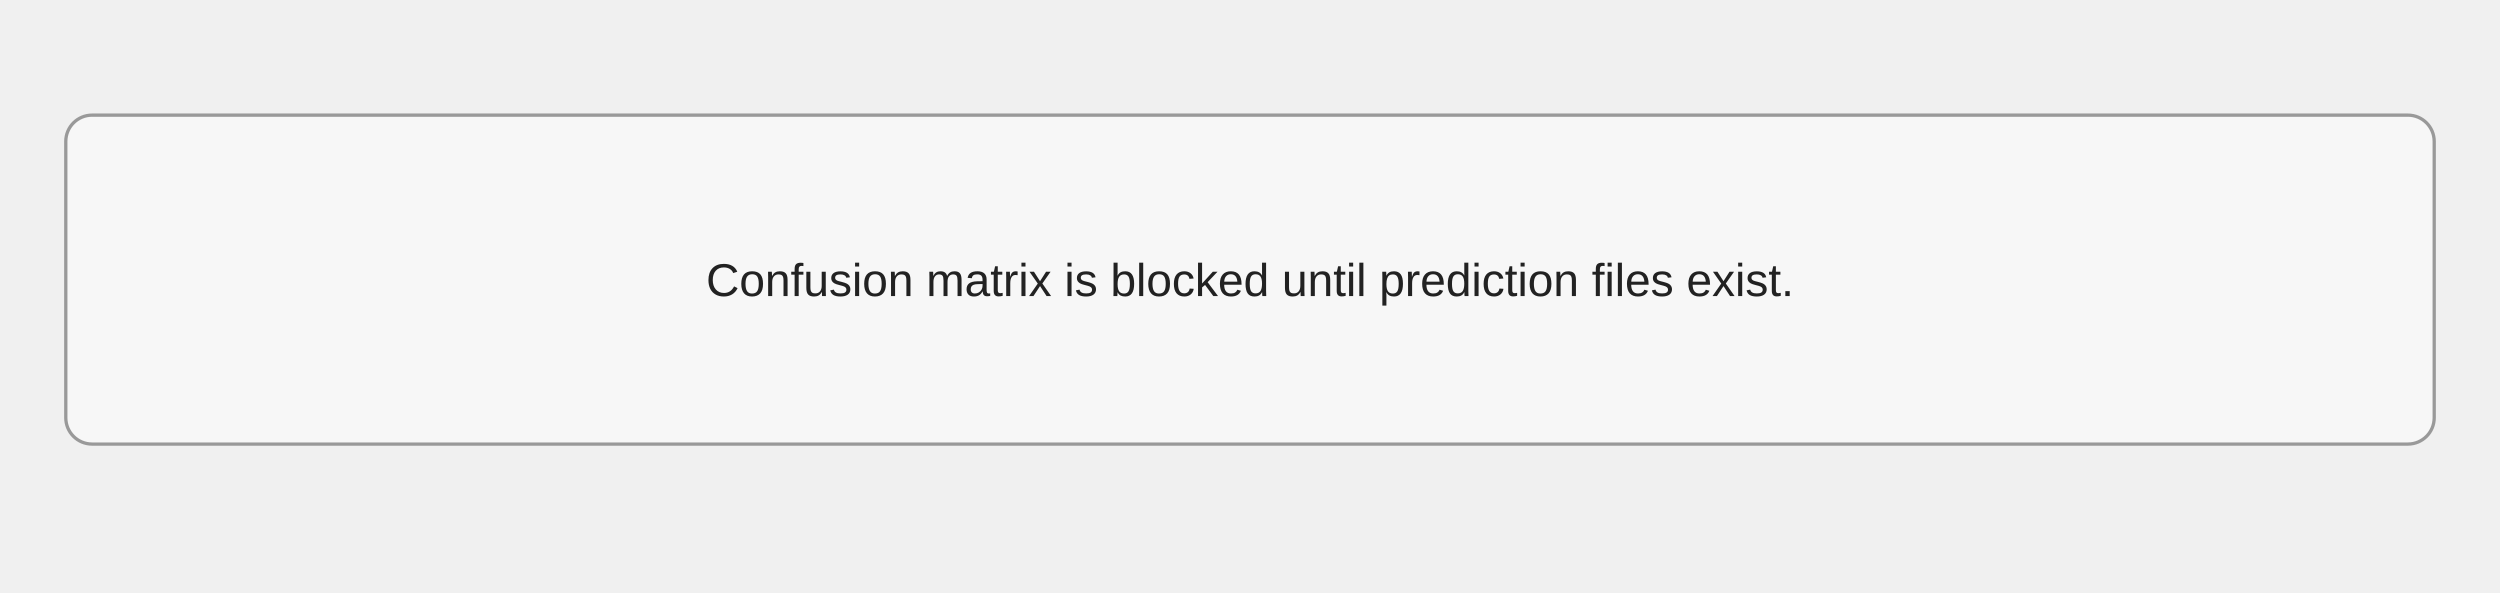
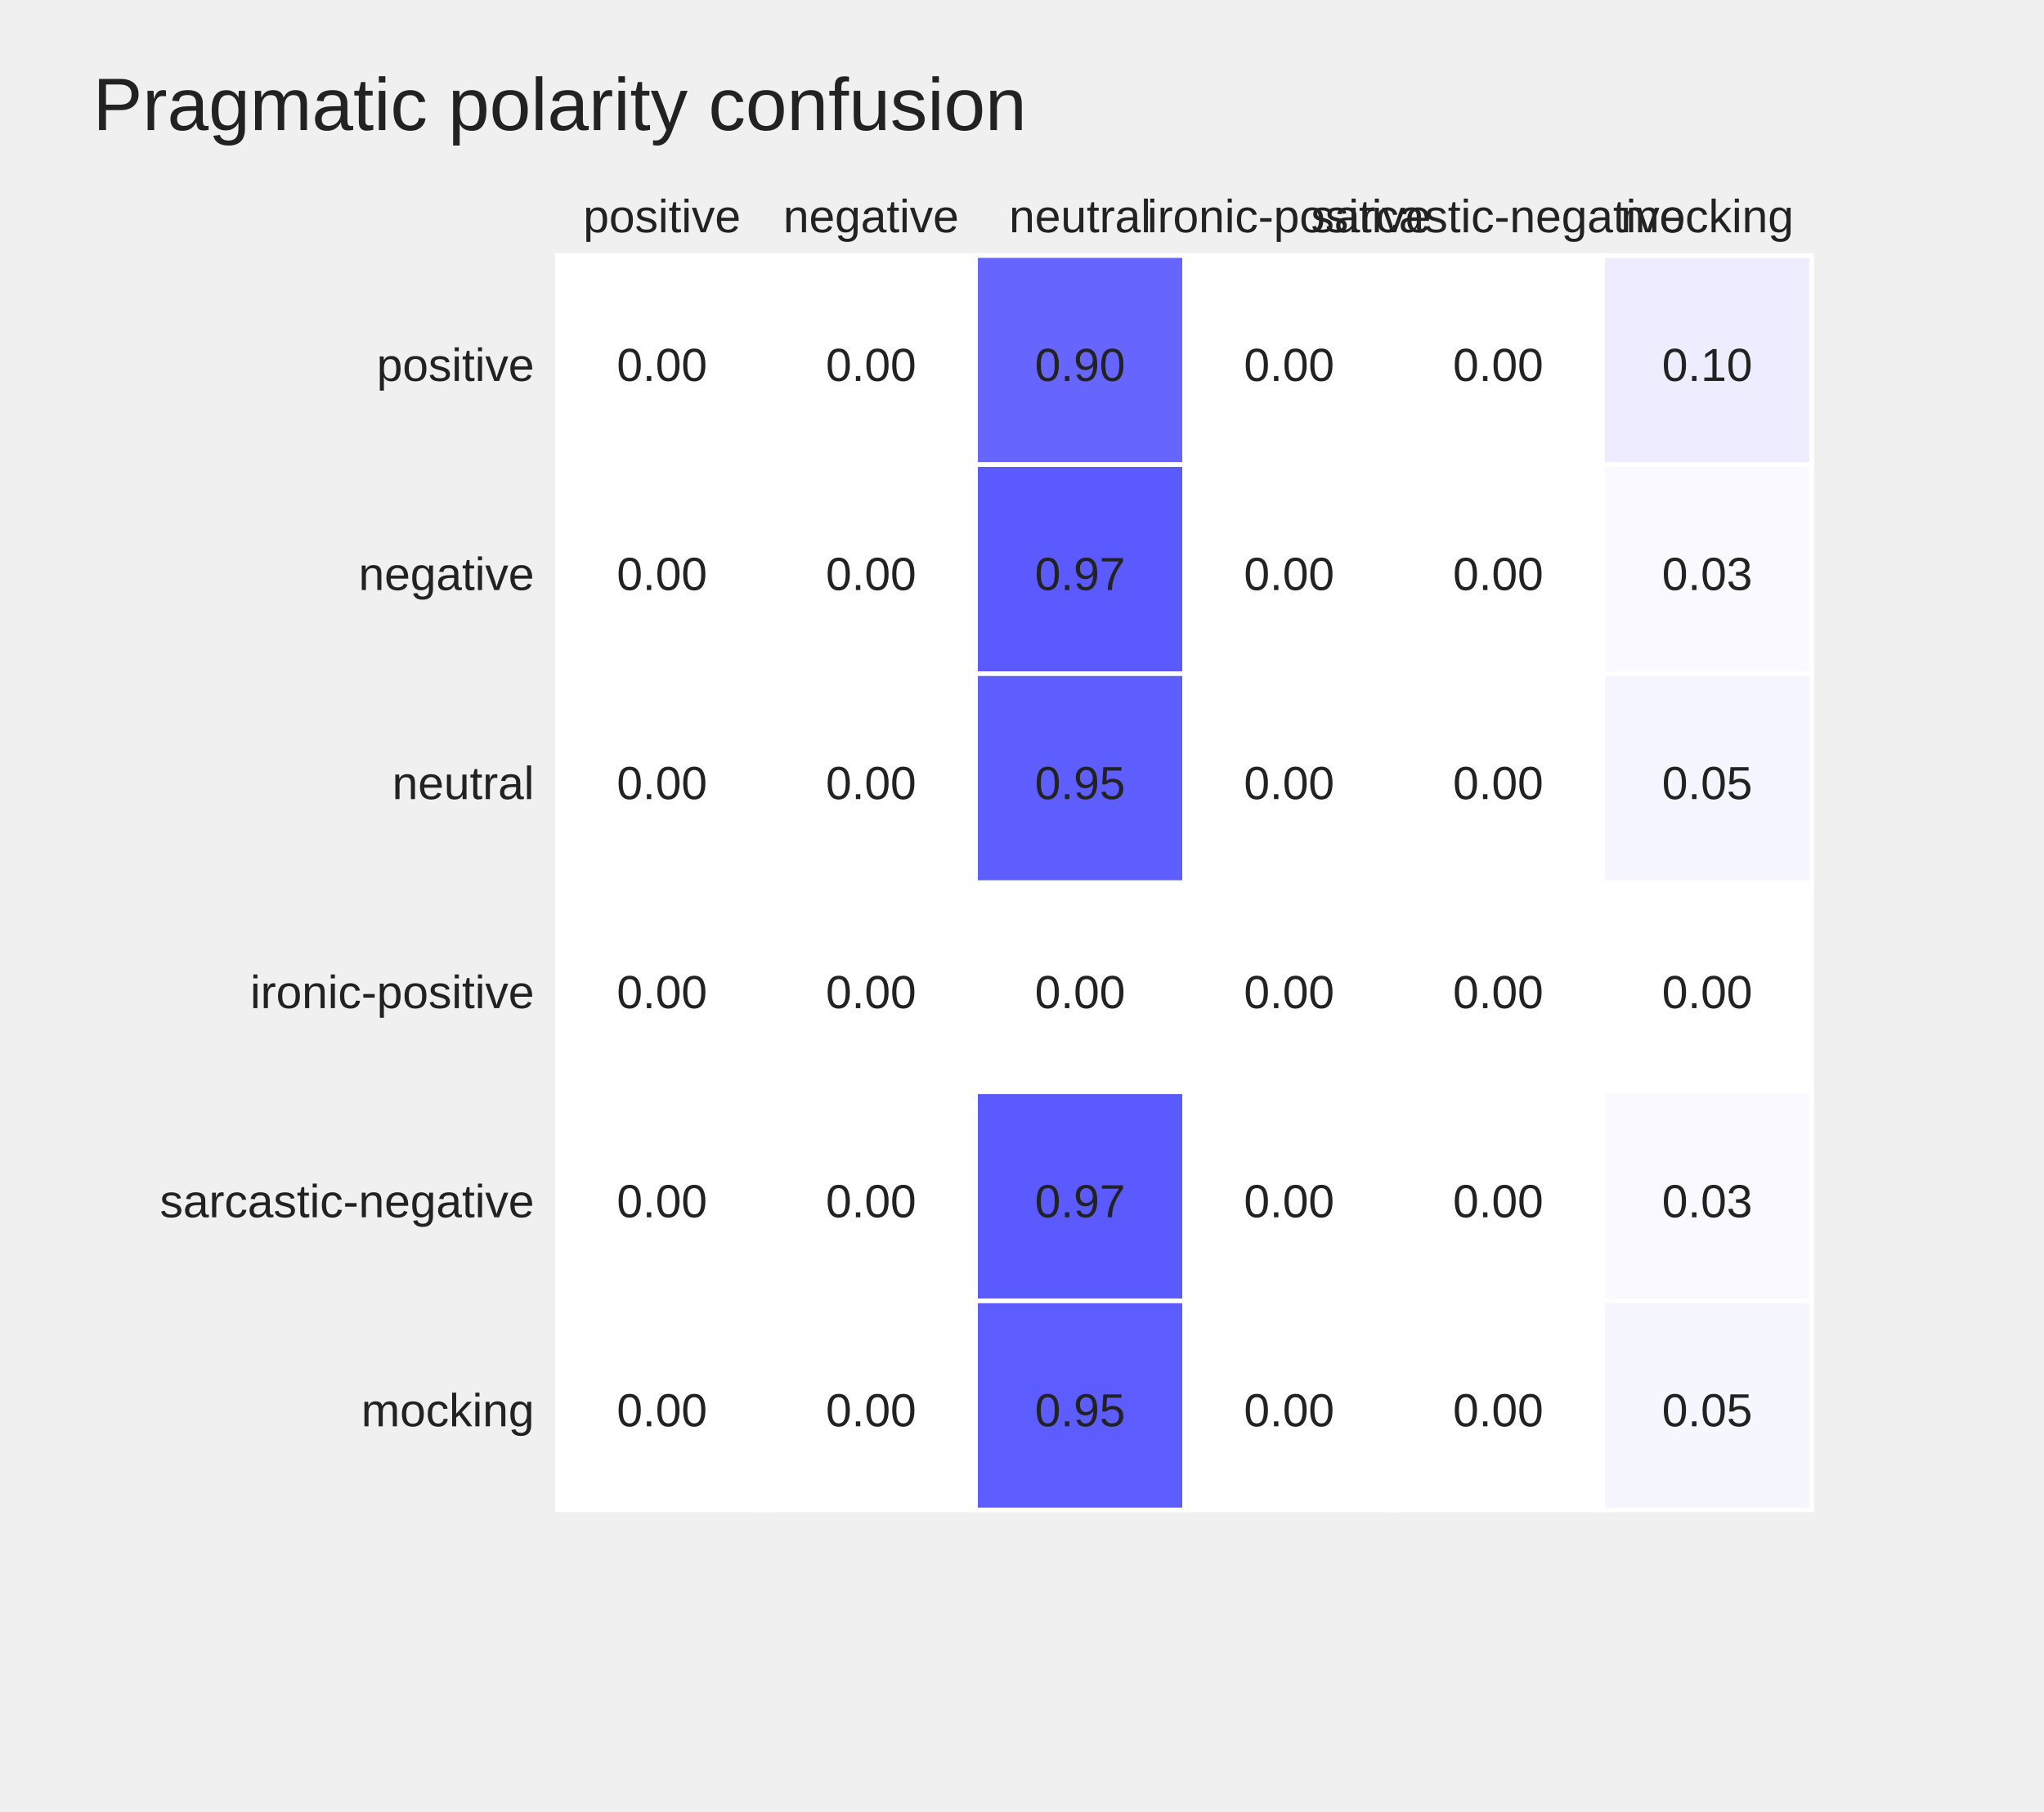
- <svg xmlns="http://www.w3.org/2000/svg" width="760" height="180" viewBox="0 0 760 180">
+ <svg xmlns="http://www.w3.org/2000/svg" width="440" height="390" viewBox="0 0 440 390">
  <defs>
    <marker id="arrow" markerWidth="10" markerHeight="8" refX="9" refY="4" orient="auto">
      <path d="M0,0 L10,4 L0,8 z" fill="#1f4e96" />
    </marker>
  </defs>
  <style>text{font-family:Arial,Helvetica,sans-serif;fill:#222}</style>
-   <rect x="20" y="35" width="720" height="100" rx="8" fill="#f7f7f7" stroke="#999" />
-   <text x="380" y="90" text-anchor="middle" font-size="14">Confusion matrix is blocked until prediction files exist.</text>
+   <text x="20" y="28" font-size="16">Pragmatic polarity confusion</text>
+   <rect x="120" y="55" width="45" height="45" fill="rgb(255,255,255)" stroke="#fff" />
+   <text x="142.5" y="82" text-anchor="middle" font-size="10">0.00</text>
+   <rect x="165" y="55" width="45" height="45" fill="rgb(255,255,255)" stroke="#fff" />
+   <text x="187.5" y="82" text-anchor="middle" font-size="10">0.00</text>
+   <rect x="210" y="55" width="45" height="45" fill="rgb(102,102,255)" stroke="#fff" />
+   <text x="232.5" y="82" text-anchor="middle" font-size="10">0.90</text>
+   <rect x="255" y="55" width="45" height="45" fill="rgb(255,255,255)" stroke="#fff" />
+   <text x="277.5" y="82" text-anchor="middle" font-size="10">0.00</text>
+   <rect x="300" y="55" width="45" height="45" fill="rgb(255,255,255)" stroke="#fff" />
+   <text x="322.5" y="82" text-anchor="middle" font-size="10">0.00</text>
+   <rect x="345" y="55" width="45" height="45" fill="rgb(237,237,255)" stroke="#fff" />
+   <text x="367.5" y="82" text-anchor="middle" font-size="10">0.10</text>
+   <rect x="120" y="100" width="45" height="45" fill="rgb(255,255,255)" stroke="#fff" />
+   <text x="142.5" y="127" text-anchor="middle" font-size="10">0.00</text>
+   <rect x="165" y="100" width="45" height="45" fill="rgb(255,255,255)" stroke="#fff" />
+   <text x="187.5" y="127" text-anchor="middle" font-size="10">0.00</text>
+   <rect x="210" y="100" width="45" height="45" fill="rgb(90,90,255)" stroke="#fff" />
+   <text x="232.5" y="127" text-anchor="middle" font-size="10">0.97</text>
+   <rect x="255" y="100" width="45" height="45" fill="rgb(255,255,255)" stroke="#fff" />
+   <text x="277.5" y="127" text-anchor="middle" font-size="10">0.00</text>
+   <rect x="300" y="100" width="45" height="45" fill="rgb(255,255,255)" stroke="#fff" />
+   <text x="322.5" y="127" text-anchor="middle" font-size="10">0.00</text>
+   <rect x="345" y="100" width="45" height="45" fill="rgb(249,249,255)" stroke="#fff" />
+   <text x="367.5" y="127" text-anchor="middle" font-size="10">0.03</text>
+   <rect x="120" y="145" width="45" height="45" fill="rgb(255,255,255)" stroke="#fff" />
+   <text x="142.5" y="172" text-anchor="middle" font-size="10">0.00</text>
+   <rect x="165" y="145" width="45" height="45" fill="rgb(255,255,255)" stroke="#fff" />
+   <text x="187.5" y="172" text-anchor="middle" font-size="10">0.00</text>
+   <rect x="210" y="145" width="45" height="45" fill="rgb(94,94,255)" stroke="#fff" />
+   <text x="232.5" y="172" text-anchor="middle" font-size="10">0.95</text>
+   <rect x="255" y="145" width="45" height="45" fill="rgb(255,255,255)" stroke="#fff" />
+   <text x="277.5" y="172" text-anchor="middle" font-size="10">0.00</text>
+   <rect x="300" y="145" width="45" height="45" fill="rgb(255,255,255)" stroke="#fff" />
+   <text x="322.5" y="172" text-anchor="middle" font-size="10">0.00</text>
+   <rect x="345" y="145" width="45" height="45" fill="rgb(245,245,255)" stroke="#fff" />
+   <text x="367.5" y="172" text-anchor="middle" font-size="10">0.05</text>
+   <rect x="120" y="190" width="45" height="45" fill="rgb(255,255,255)" stroke="#fff" />
+   <text x="142.5" y="217" text-anchor="middle" font-size="10">0.00</text>
+   <rect x="165" y="190" width="45" height="45" fill="rgb(255,255,255)" stroke="#fff" />
+   <text x="187.5" y="217" text-anchor="middle" font-size="10">0.00</text>
+   <rect x="210" y="190" width="45" height="45" fill="rgb(255,255,255)" stroke="#fff" />
+   <text x="232.5" y="217" text-anchor="middle" font-size="10">0.00</text>
+   <rect x="255" y="190" width="45" height="45" fill="rgb(255,255,255)" stroke="#fff" />
+   <text x="277.5" y="217" text-anchor="middle" font-size="10">0.00</text>
+   <rect x="300" y="190" width="45" height="45" fill="rgb(255,255,255)" stroke="#fff" />
+   <text x="322.5" y="217" text-anchor="middle" font-size="10">0.00</text>
+   <rect x="345" y="190" width="45" height="45" fill="rgb(255,255,255)" stroke="#fff" />
+   <text x="367.5" y="217" text-anchor="middle" font-size="10">0.00</text>
+   <rect x="120" y="235" width="45" height="45" fill="rgb(255,255,255)" stroke="#fff" />
+   <text x="142.5" y="262" text-anchor="middle" font-size="10">0.00</text>
+   <rect x="165" y="235" width="45" height="45" fill="rgb(255,255,255)" stroke="#fff" />
+   <text x="187.5" y="262" text-anchor="middle" font-size="10">0.00</text>
+   <rect x="210" y="235" width="45" height="45" fill="rgb(90,90,255)" stroke="#fff" />
+   <text x="232.5" y="262" text-anchor="middle" font-size="10">0.97</text>
+   <rect x="255" y="235" width="45" height="45" fill="rgb(255,255,255)" stroke="#fff" />
+   <text x="277.5" y="262" text-anchor="middle" font-size="10">0.00</text>
+   <rect x="300" y="235" width="45" height="45" fill="rgb(255,255,255)" stroke="#fff" />
+   <text x="322.5" y="262" text-anchor="middle" font-size="10">0.00</text>
+   <rect x="345" y="235" width="45" height="45" fill="rgb(249,249,255)" stroke="#fff" />
+   <text x="367.5" y="262" text-anchor="middle" font-size="10">0.03</text>
+   <rect x="120" y="280" width="45" height="45" fill="rgb(255,255,255)" stroke="#fff" />
+   <text x="142.5" y="307" text-anchor="middle" font-size="10">0.00</text>
+   <rect x="165" y="280" width="45" height="45" fill="rgb(255,255,255)" stroke="#fff" />
+   <text x="187.5" y="307" text-anchor="middle" font-size="10">0.00</text>
+   <rect x="210" y="280" width="45" height="45" fill="rgb(93,93,255)" stroke="#fff" />
+   <text x="232.5" y="307" text-anchor="middle" font-size="10">0.95</text>
+   <rect x="255" y="280" width="45" height="45" fill="rgb(255,255,255)" stroke="#fff" />
+   <text x="277.5" y="307" text-anchor="middle" font-size="10">0.00</text>
+   <rect x="300" y="280" width="45" height="45" fill="rgb(255,255,255)" stroke="#fff" />
+   <text x="322.5" y="307" text-anchor="middle" font-size="10">0.00</text>
+   <rect x="345" y="280" width="45" height="45" fill="rgb(246,246,255)" stroke="#fff" />
+   <text x="367.5" y="307" text-anchor="middle" font-size="10">0.05</text>
+   <text x="115" y="82" text-anchor="end" font-size="10">positive</text>
+   <text x="142.5" y="50" text-anchor="middle" font-size="10">positive</text>
+   <text x="115" y="127" text-anchor="end" font-size="10">negative</text>
+   <text x="187.5" y="50" text-anchor="middle" font-size="10">negative</text>
+   <text x="115" y="172" text-anchor="end" font-size="10">neutral</text>
+   <text x="232.5" y="50" text-anchor="middle" font-size="10">neutral</text>
+   <text x="115" y="217" text-anchor="end" font-size="10">ironic-positive</text>
+   <text x="277.5" y="50" text-anchor="middle" font-size="10">ironic-positive</text>
+   <text x="115" y="262" text-anchor="end" font-size="10">sarcastic-negative</text>
+   <text x="322.5" y="50" text-anchor="middle" font-size="10">sarcastic-negative</text>
+   <text x="115" y="307" text-anchor="end" font-size="10">mocking</text>
+   <text x="367.5" y="50" text-anchor="middle" font-size="10">mocking</text>
</svg>
